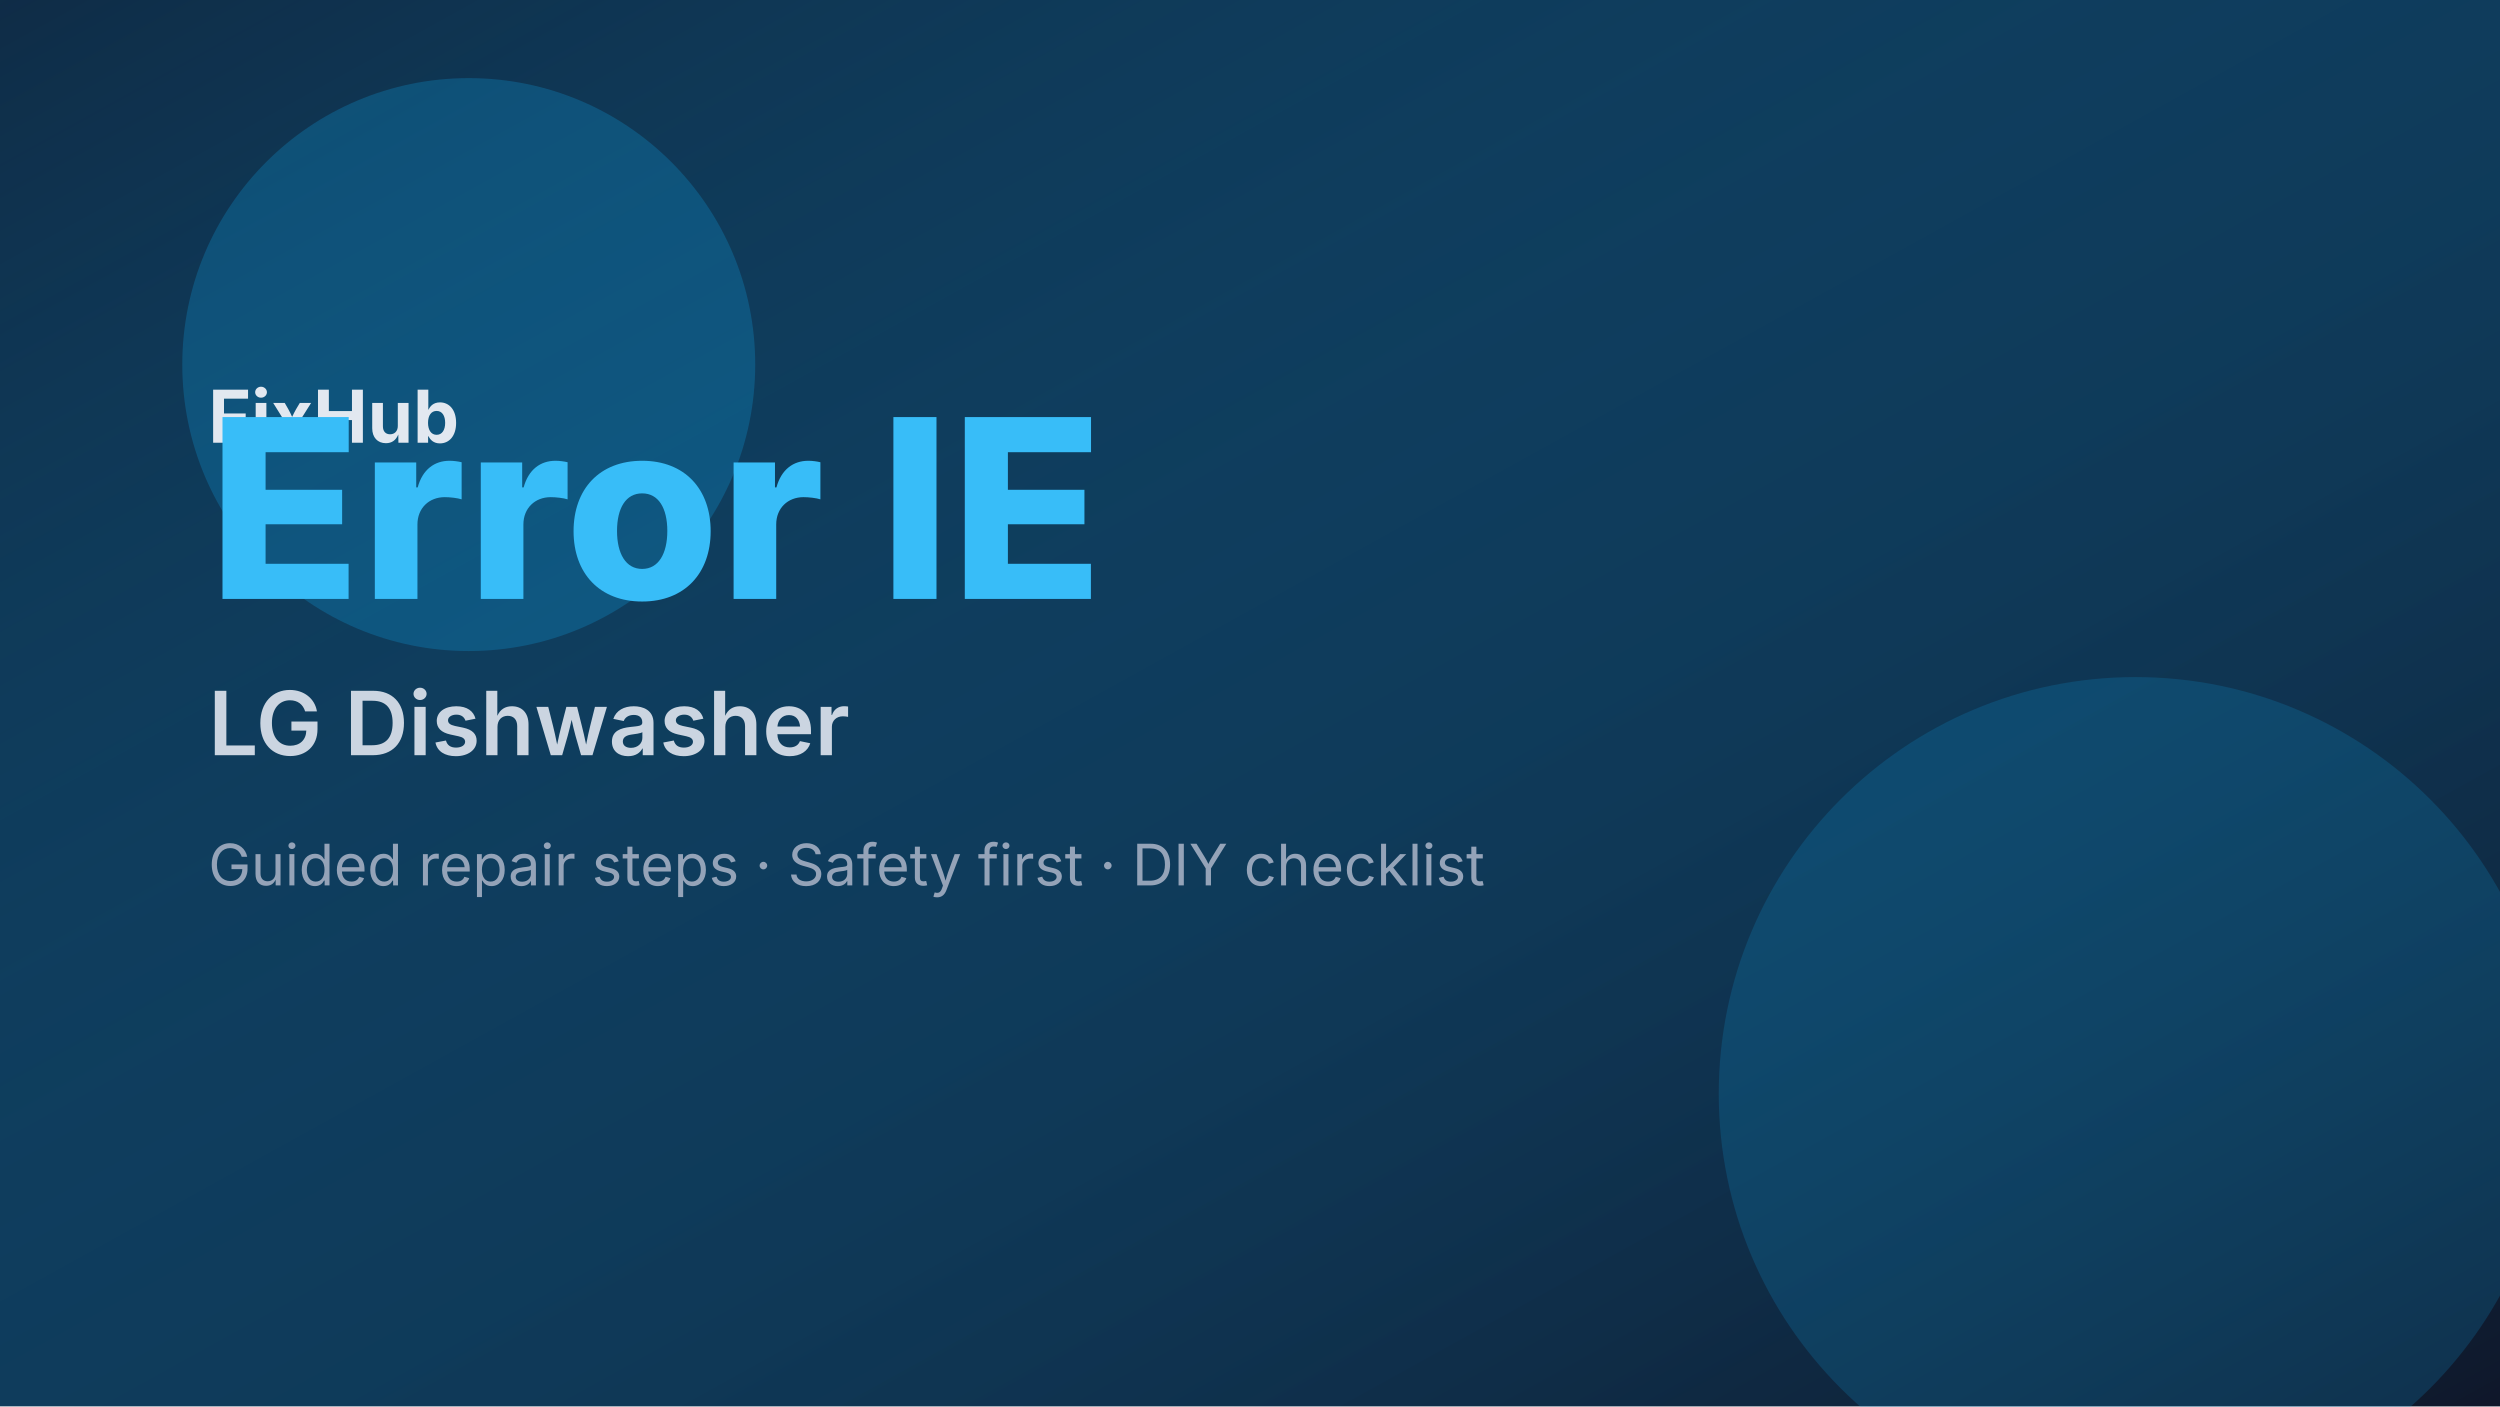
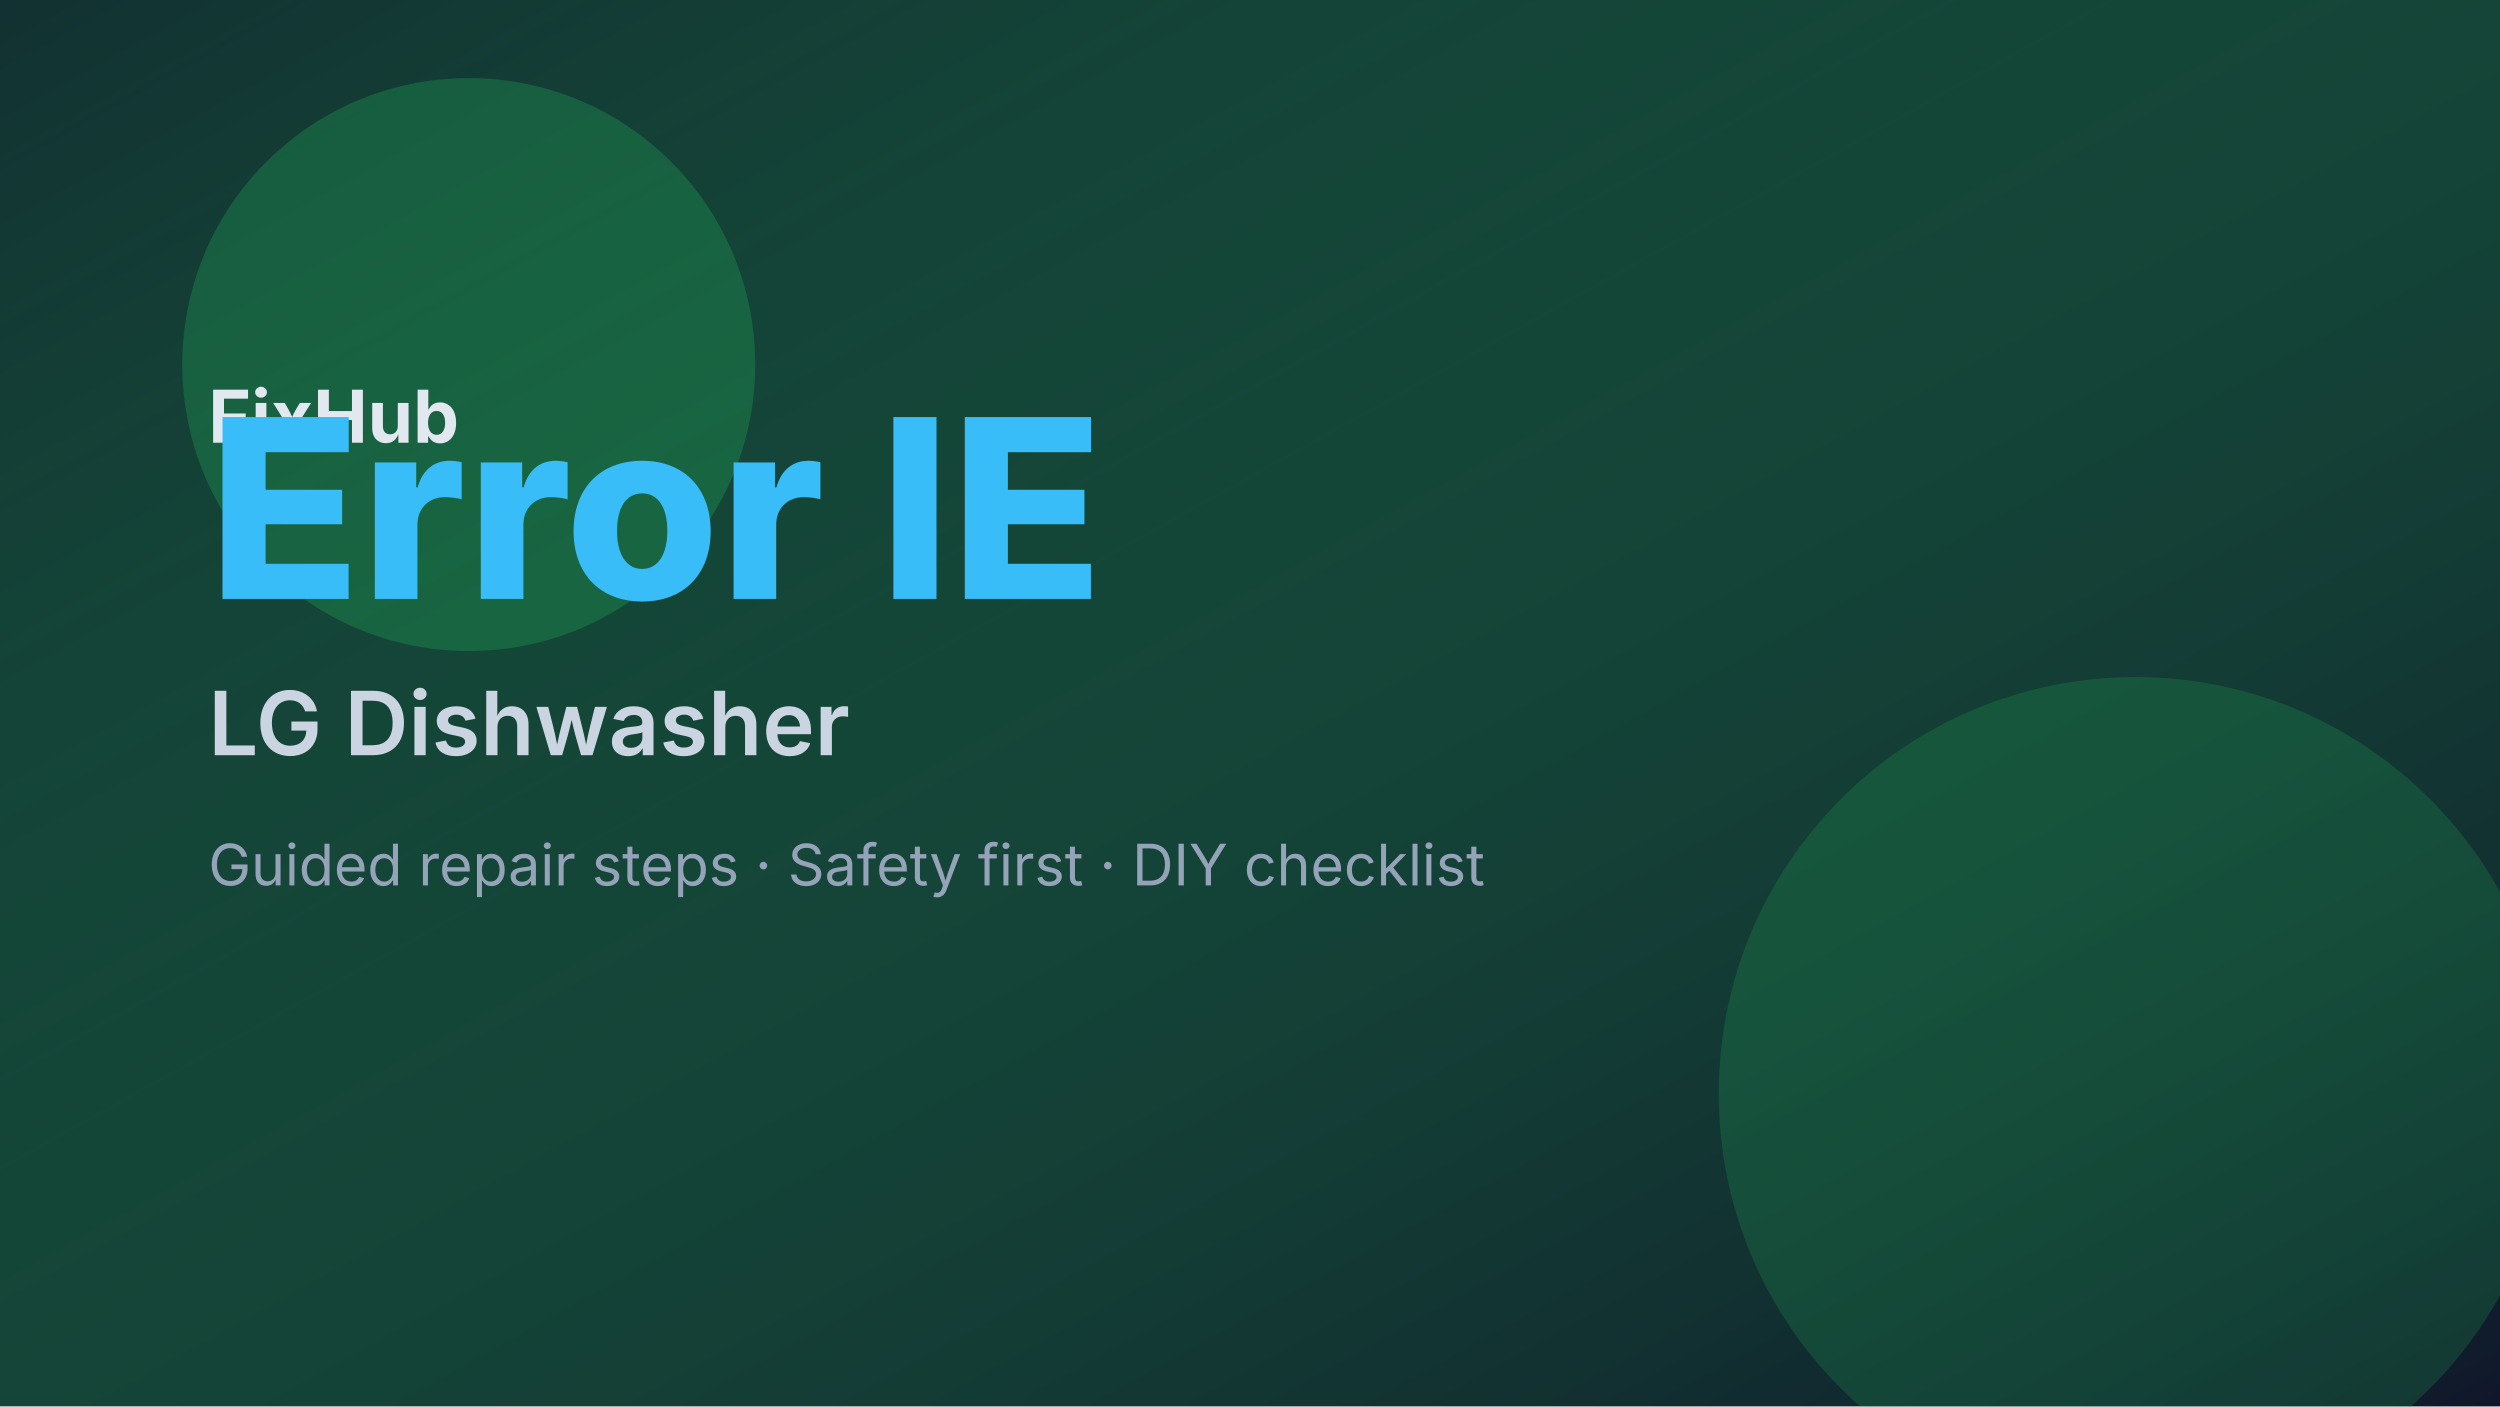
<svg xmlns="http://www.w3.org/2000/svg" width="960" height="540" viewBox="0 0 960 540" role="img" aria-label="Guide hero image for LG Dishwasher error IE">
  <defs>
    <linearGradient id="g" x1="0" y1="0" x2="1" y2="1">
-       <stop offset="0%" stop-color="#0EA5E9" stop-opacity="0.15" />
+       <stop offset="0%" stop-color="#22C55E" stop-opacity="0.15" />
      <stop offset="100%" stop-color="#0F172A" stop-opacity="0.9" />
    </linearGradient>
  </defs>
  <rect width="960" height="540" fill="#0F172A" />
  <rect width="960" height="540" fill="url(#g)" />
-   <circle cx="180" cy="140" r="110" fill="#0EA5E9" opacity="0.25" />
-   <circle cx="820" cy="420" r="160" fill="#0EA5E9" opacity="0.18" />
+   <circle cx="180" cy="140" r="110" fill="#22C55E" opacity="0.25" />
+   <circle cx="820" cy="420" r="160" fill="#22C55E" opacity="0.18" />
  <text x="80" y="170" fill="#E2E8F0" font-size="28" font-family="Inter, system-ui" font-weight="700">FixHub</text>
  <text x="80" y="230" fill="#38BDF8" font-size="96" font-family="Inter, system-ui" font-weight="800">Error IE</text>
  <text x="80" y="290" fill="#CBD5E1" font-size="34" font-family="Inter, system-ui" font-weight="600">LG Dishwasher</text>
  <text x="80" y="340" fill="#94A3B8" font-size="22" font-family="Inter, system-ui">Guided repair steps · Safety first · DIY checklist</text>
</svg>
